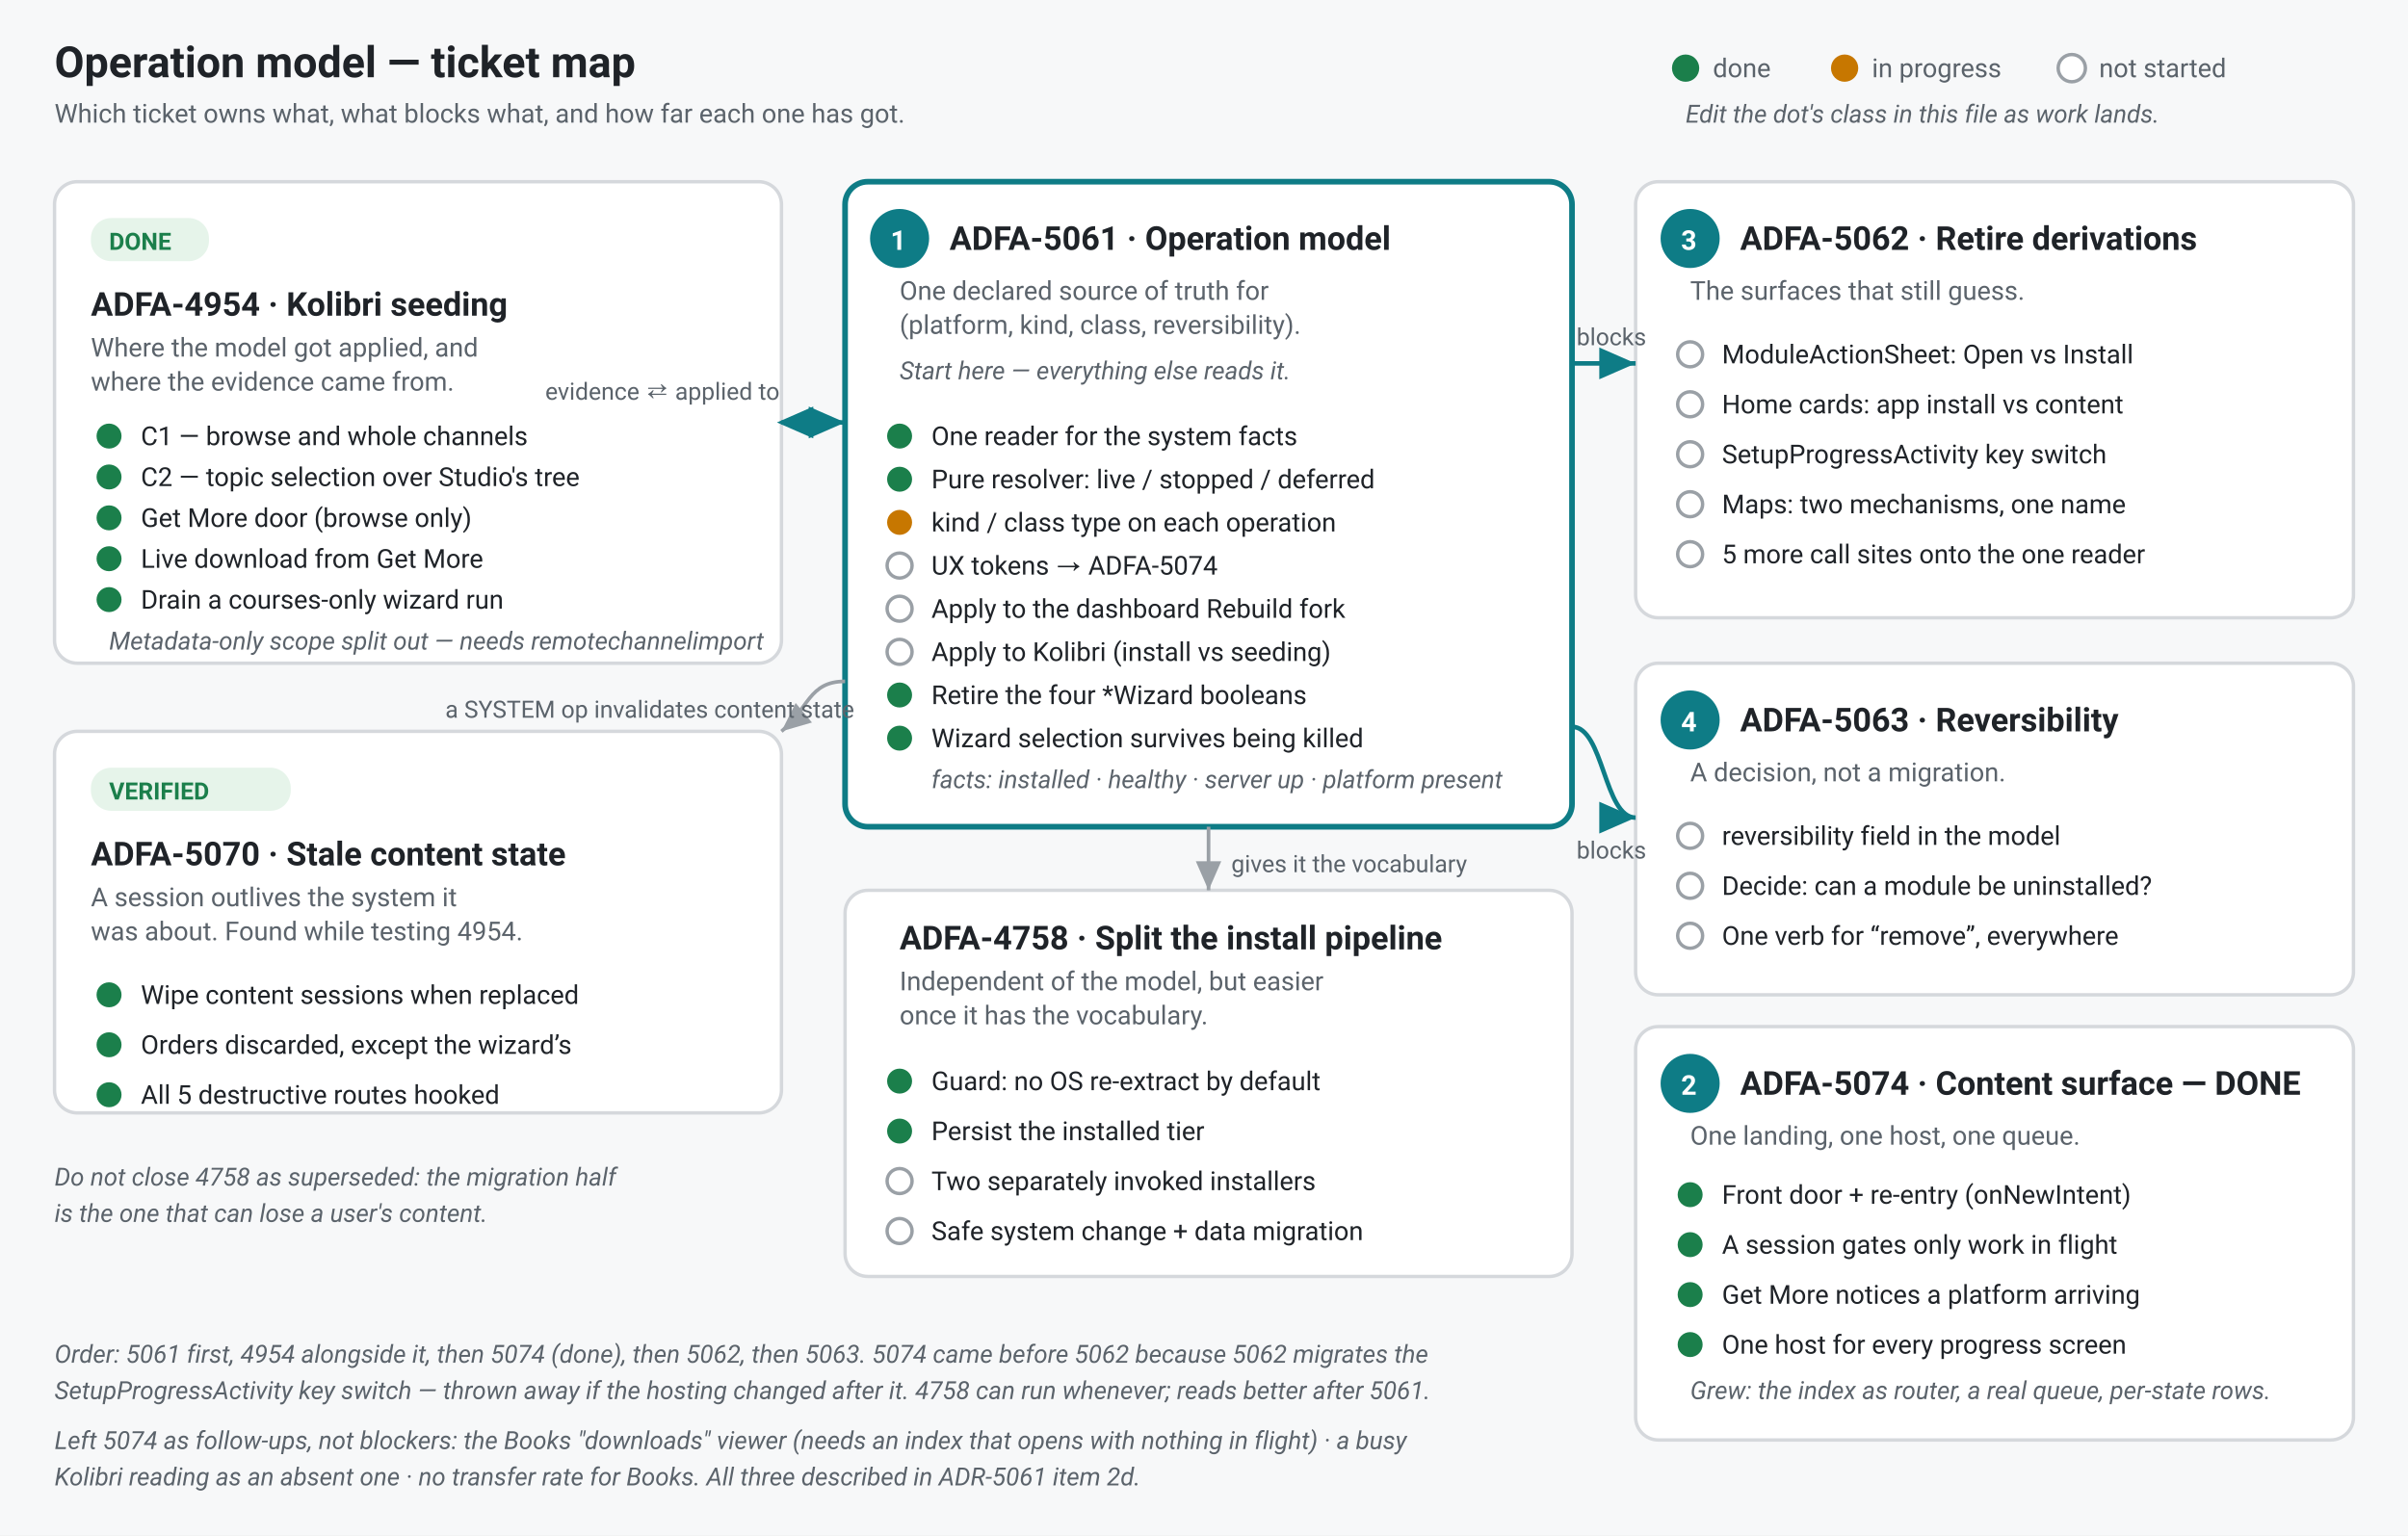
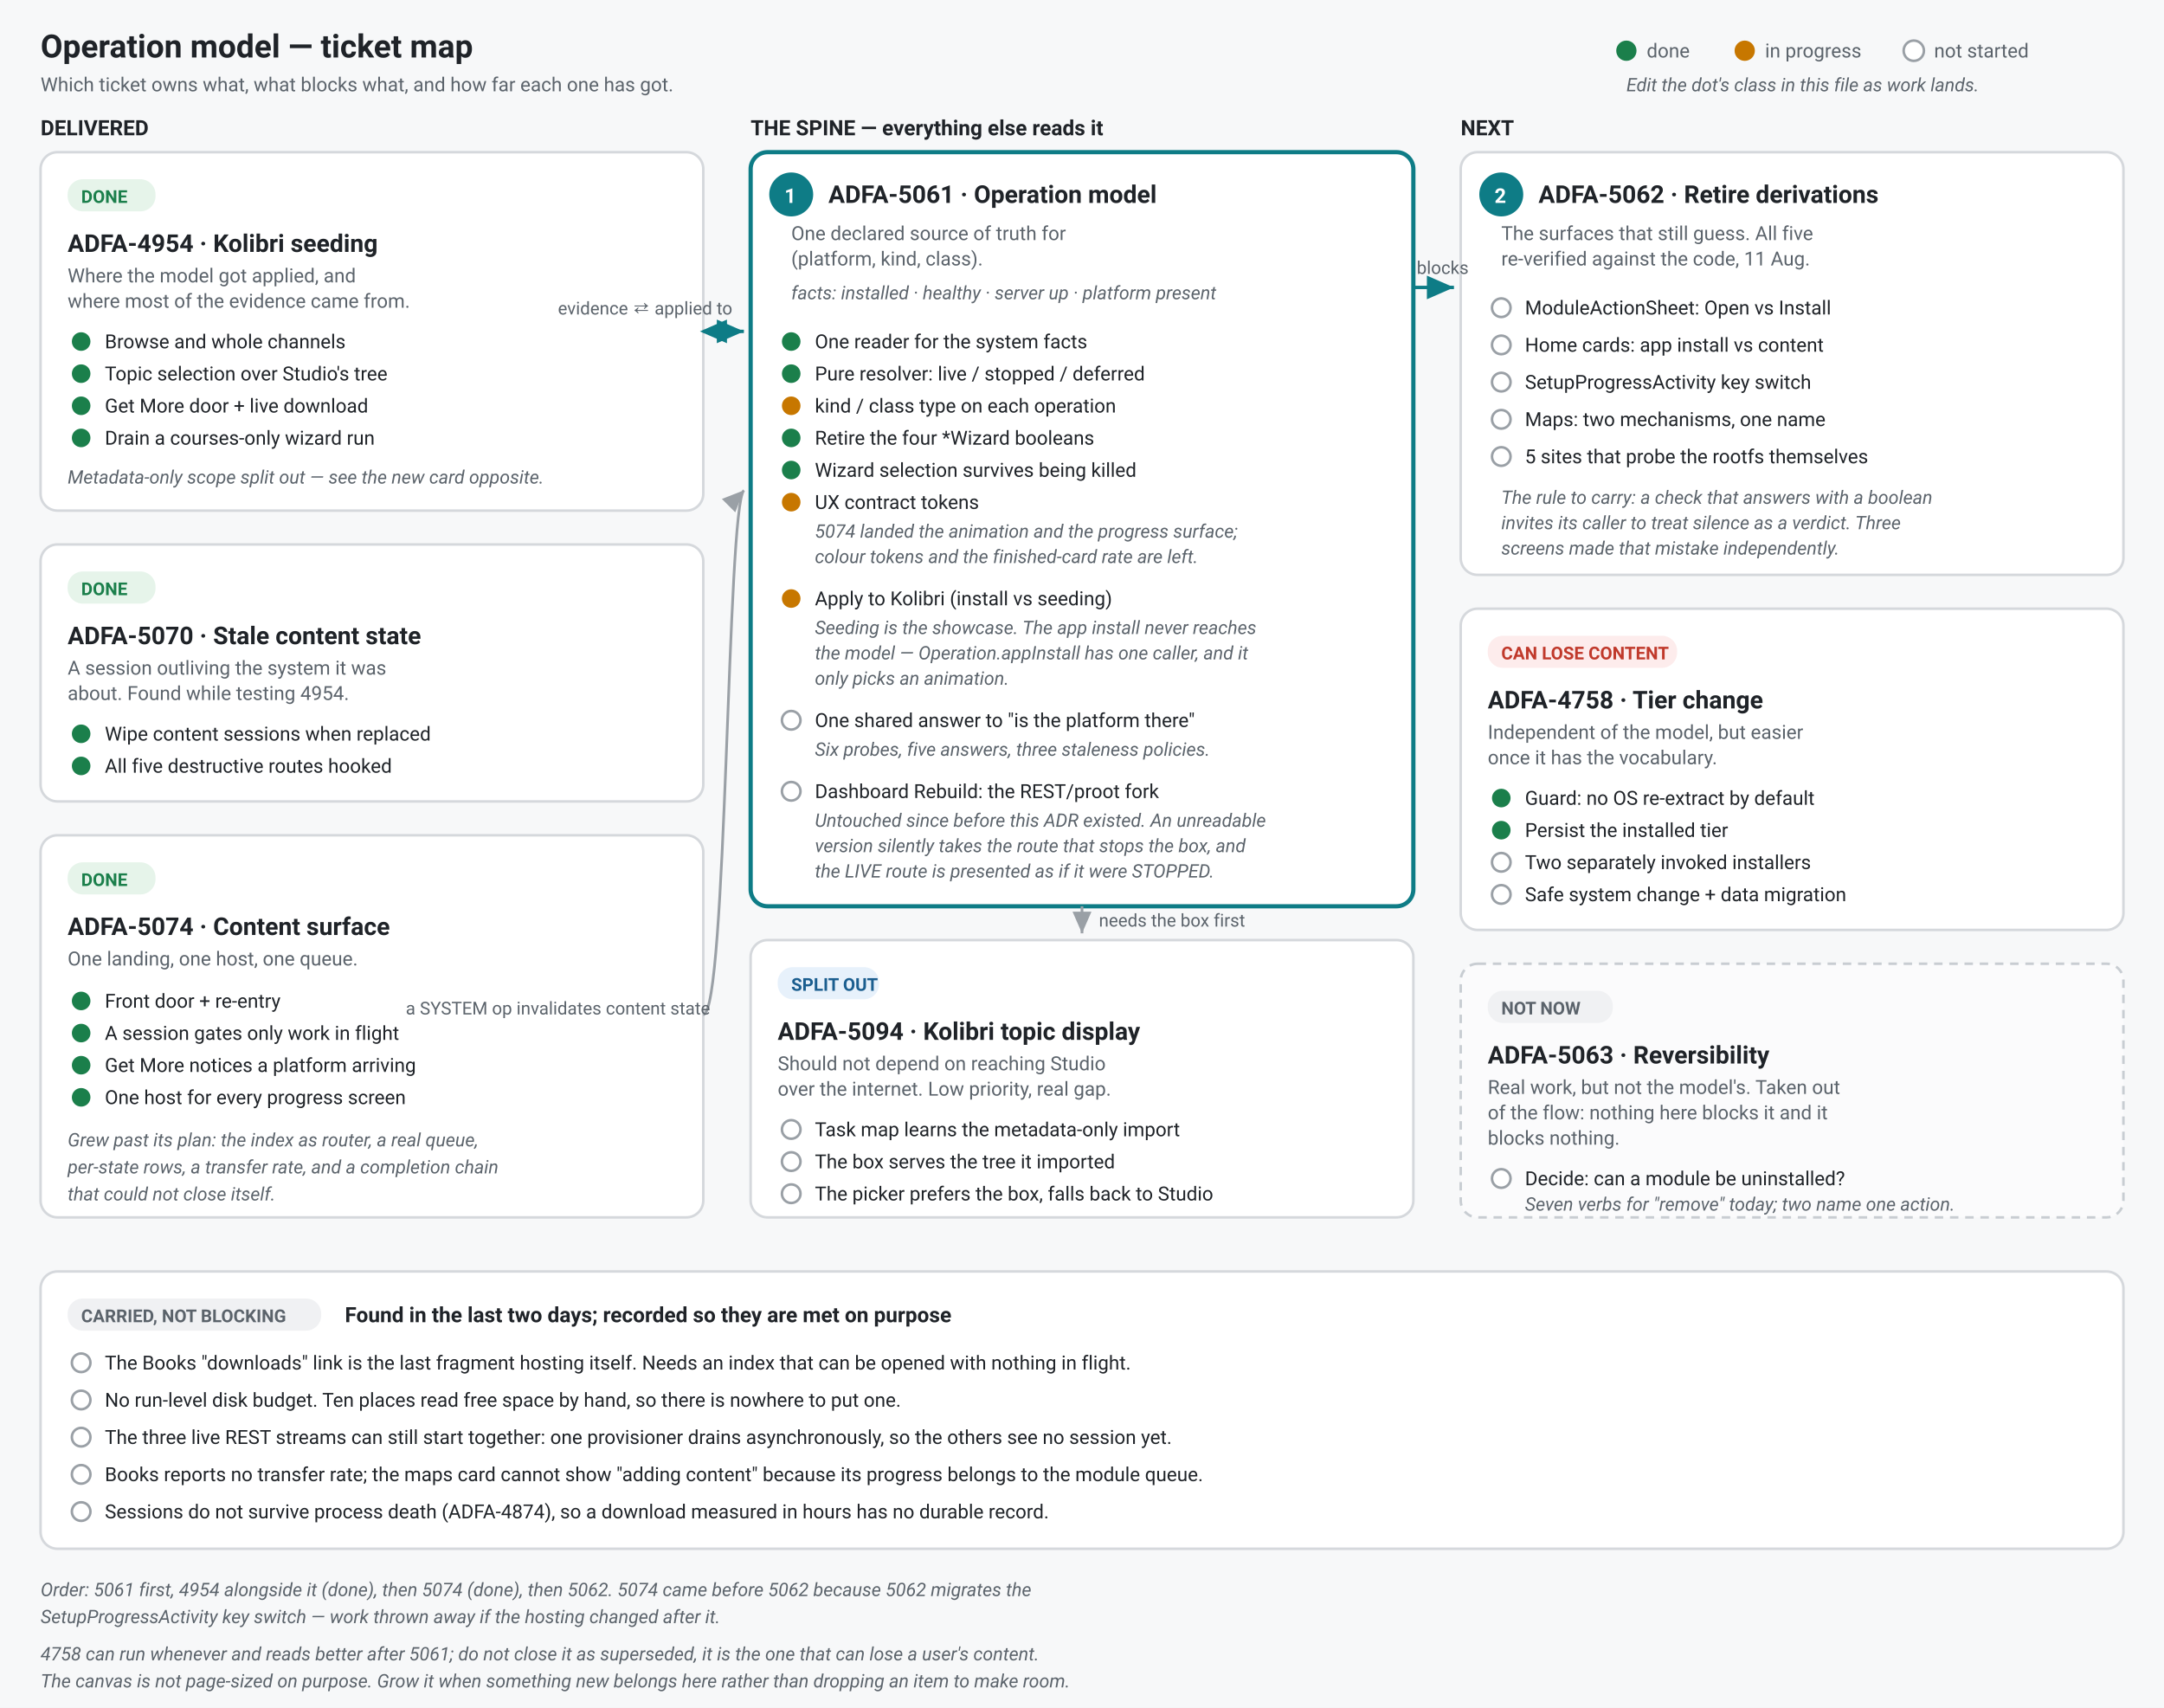
- <svg xmlns="http://www.w3.org/2000/svg" viewBox="0 0 1060 676" width="1060" height="676" font-family="Segoe UI, Roboto, Helvetica, Arial, sans-serif">
+ <svg xmlns="http://www.w3.org/2000/svg" viewBox="0 0 1280 1010" width="1280" height="1010" font-family="Segoe UI, Roboto, Helvetica, Arial, sans-serif">
  <style>
  .bg    { fill: #F7F8F9; }
  .card  { fill: #FFFFFF; stroke: #D5D8DC; stroke-width: 1.5; rx: 10; }
  .card-hi { fill: #FFFFFF; stroke: #0E7C86; stroke-width: 2.5; rx: 10; }
+   .card-park { fill: #FBFBFC; stroke: #C8CDD2; stroke-width: 1.5; stroke-dasharray: 5 4; rx: 10; }
  .h1    { font-size: 19px; font-weight: 700; fill: #1F2328; }
  .h2    { font-size: 14.5px; font-weight: 700; fill: #1F2328; }
+   .h3    { font-size: 12.5px; font-weight: 700; fill: #1F2328; }
  .sub   { font-size: 11.5px; fill: #5B636B; }
  .item  { font-size: 11.5px; fill: #1F2328; }
  .note  { font-size: 11px; fill: #5B636B; font-style: italic; }
  .lnk   { stroke: #9AA0A6; stroke-width: 1.6; fill: none; }
  .lnk-hi{ stroke: #0E7C86; stroke-width: 2; fill: none; }
  .lnklbl{ font-size: 10.5px; fill: #5B636B; }

  /* ---- the three states: change an item's class to move it ---- */
  .s-done { fill: #1B7F4B; stroke: none; }
  .s-doing{ fill: #C77700; stroke: none; }
  .s-todo { fill: #FFFFFF; stroke: #9AA0A6; stroke-width: 1.5; }

  .badge  { fill: #0E7C86; }
  .badgetx{ font-size: 12px; font-weight: 700; fill: #FFFFFF; }
  .chip   { rx: 9; }
  .chiptx { font-size: 10.5px; font-weight: 700; }
</style>
  <defs>
    <marker id="arw" markerWidth="9" markerHeight="9" refX="8" refY="4.5" orient="auto">
      <path d="M0,1 L8,4.5 L0,8 Z" fill="#9AA0A6" />
    </marker>
    <marker id="arwhi" markerWidth="9" markerHeight="9" refX="8" refY="4.5" orient="auto">
      <path d="M0,1 L8,4.5 L0,8 Z" fill="#0E7C86" />
    </marker>
    <marker id="arwhiS" markerWidth="9" markerHeight="9" refX="1" refY="4.5" orient="auto">
      <path d="M8,1 L0,4.5 L8,8 Z" fill="#0E7C86" />
    </marker>
  </defs>
-   <rect class="bg" x="0" y="0" width="1060" height="676" />
+   <rect class="bg" x="0" y="0" width="1280" height="1010" />
  <text class="h1" x="24" y="34">Operation model — ticket map</text>
  <text class="sub" x="24" y="54">Which ticket owns what, what blocks what, and how far each one has got.</text>
-   <circle class="s-done" cx="742" cy="30" r="6" />
-   <text class="sub" x="754" y="34">done</text>
-   <circle class="s-doing" cx="812" cy="30" r="6" />
-   <text class="sub" x="824" y="34">in progress</text>
-   <circle class="s-todo" cx="912" cy="30" r="6" />
-   <text class="sub" x="924" y="34">not started</text>
-   <text class="note" x="742" y="54">Edit the dot's class in this file as work lands.</text>
-   <rect class="card" x="24" y="80" width="320" height="212" />
-   <rect class="chip" x="40" y="96" width="52" height="19" fill="#E6F4EA" stroke="none" />
-   <text class="chiptx" x="48" y="110" fill="#1B7F4B">DONE</text>
-   <text class="h2" x="40" y="139">ADFA-4954 · Kolibri seeding</text>
-   <text class="sub" x="40" y="157">Where the model got applied, and</text>
-   <text class="sub" x="40" y="172">where the evidence came from.</text>
-   <circle class="s-done" cx="48" cy="192" r="5.5" />
-   <text class="item" x="62" y="196">C1 — browse and whole channels</text>
-   <circle class="s-done" cx="48" cy="210" r="5.5" />
-   <text class="item" x="62" y="214">C2 — topic selection over Studio's tree</text>
-   <circle class="s-done" cx="48" cy="228" r="5.5" />
-   <text class="item" x="62" y="232">Get More door (browse only)</text>
-   <circle class="s-done" cx="48" cy="246" r="5.5" />
-   <text class="item" x="62" y="250">Live download from Get More</text>
-   <circle class="s-done" cx="48" cy="264" r="5.5" />
-   <text class="item" x="62" y="268">Drain a courses-only wizard run</text>
-   <text class="note" x="48" y="286">Metadata-only scope split out — needs remotechannelimport</text>
-   <rect class="card" x="24" y="322" width="320" height="168" />
-   <rect class="chip" x="40" y="338" width="88" height="19" fill="#E6F4EA" stroke="none" />
-   <text class="chiptx" x="48" y="352" fill="#1B7F4B">VERIFIED</text>
+   <circle class="s-done" cx="962" cy="30" r="6" />
+   <text class="sub" x="974" y="34">done</text>
+   <circle class="s-doing" cx="1032" cy="30" r="6" />
+   <text class="sub" x="1044" y="34">in progress</text>
+   <circle class="s-todo" cx="1132" cy="30" r="6" />
+   <text class="sub" x="1144" y="34">not started</text>
+   <text class="note" x="962" y="54">Edit the dot's class in this file as work lands.</text>
+   <text class="h3" x="24" y="80">DELIVERED</text>
+   <rect class="card" x="24" y="90" width="392" height="212" />
+   <rect class="chip" x="40" y="106" width="52" height="19" fill="#E6F4EA" stroke="none" />
+   <text class="chiptx" x="48" y="120" fill="#1B7F4B">DONE</text>
+   <text class="h2" x="40" y="149">ADFA-4954 · Kolibri seeding</text>
+   <text class="sub" x="40" y="167">Where the model got applied, and</text>
+   <text class="sub" x="40" y="182">where most of the evidence came from.</text>
+   <circle class="s-done" cx="48" cy="202" r="5.5" />
+   <text class="item" x="62" y="206">Browse and whole channels</text>
+   <circle class="s-done" cx="48" cy="221" r="5.5" />
+   <text class="item" x="62" y="225">Topic selection over Studio's tree</text>
+   <circle class="s-done" cx="48" cy="240" r="5.5" />
+   <text class="item" x="62" y="244">Get More door + live download</text>
+   <circle class="s-done" cx="48" cy="259" r="5.5" />
+   <text class="item" x="62" y="263">Drain a courses-only wizard run</text>
+   <text class="note" x="40" y="286">Metadata-only scope split out — see the new card opposite.</text>
+   <rect class="card" x="24" y="322" width="392" height="152" />
+   <rect class="chip" x="40" y="338" width="52" height="19" fill="#E6F4EA" stroke="none" />
+   <text class="chiptx" x="48" y="352" fill="#1B7F4B">DONE</text>
  <text class="h2" x="40" y="381">ADFA-5070 · Stale content state</text>
-   <text class="sub" x="40" y="399">A session outlives the system it</text>
-   <text class="sub" x="40" y="414">was about. Found while testing 4954.</text>
-   <circle class="s-done" cx="48" cy="438" r="5.5" />
-   <text class="item" x="62" y="442">Wipe content sessions when replaced</text>
-   <circle class="s-done" cx="48" cy="460" r="5.5" />
-   <text class="item" x="62" y="464">Orders discarded, except the wizard’s</text>
-   <circle class="s-done" cx="48" cy="482" r="5.5" />
-   <text class="item" x="62" y="486">All 5 destructive routes hooked</text>
-   <rect class="card-hi" x="372" y="80" width="320" height="284" />
-   <circle class="badge" cx="396" cy="105" r="13" />
-   <text class="badgetx" x="392" y="110">1</text>
-   <text class="h2" x="418" y="110">ADFA-5061 · Operation model</text>
-   <text class="sub" x="396" y="132">One declared source of truth for</text>
-   <text class="sub" x="396" y="147">(platform, kind, class, reversibility).</text>
-   <text class="note" x="396" y="167">Start here — everything else reads it.</text>
-   <circle class="s-done" cx="396" cy="192" r="5.5" />
-   <text class="item" x="410" y="196">One reader for the system facts</text>
-   <circle class="s-done" cx="396" cy="211" r="5.5" />
-   <text class="item" x="410" y="215">Pure resolver: live / stopped / deferred</text>
-   <circle class="s-doing" cx="396" cy="230" r="5.5" />
-   <text class="item" x="410" y="234">kind / class type on each operation</text>
-   <circle class="s-todo" cx="396" cy="249" r="5.5" />
-   <text class="item" x="410" y="253">UX tokens → ADFA-5074</text>
-   <circle class="s-todo" cx="396" cy="268" r="5.5" />
-   <text class="item" x="410" y="272">Apply to the dashboard Rebuild fork</text>
-   <circle class="s-todo" cx="396" cy="287" r="5.5" />
-   <text class="item" x="410" y="291">Apply to Kolibri (install vs seeding)</text>
-   <circle class="s-done" cx="396" cy="306" r="5.5" />
-   <text class="item" x="410" y="310">Retire the four *Wizard booleans</text>
-   <circle class="s-done" cx="396" cy="325" r="5.5" />
-   <text class="item" x="410" y="329">Wizard selection survives being killed</text>
-   <text class="note" x="410" y="347">facts: installed · healthy · server up · platform present</text>
-   <rect class="card" x="720" y="80" width="316" height="192" />
-   <circle class="badge" cx="744" cy="105" r="13" />
-   <text class="badgetx" x="740" y="110">3</text>
-   <text class="h2" x="766" y="110">ADFA-5062 · Retire derivations</text>
-   <text class="sub" x="744" y="132">The surfaces that still guess.</text>
-   <circle class="s-todo" cx="744" cy="156" r="5.5" />
-   <text class="item" x="758" y="160">ModuleActionSheet: Open vs Install</text>
-   <circle class="s-todo" cx="744" cy="178" r="5.5" />
-   <text class="item" x="758" y="182">Home cards: app install vs content</text>
-   <circle class="s-todo" cx="744" cy="200" r="5.5" />
-   <text class="item" x="758" y="204">SetupProgressActivity key switch</text>
-   <circle class="s-todo" cx="744" cy="222" r="5.5" />
-   <text class="item" x="758" y="226">Maps: two mechanisms, one name</text>
-   <circle class="s-todo" cx="744" cy="244" r="5.5" />
-   <text class="item" x="758" y="248">5 more call sites onto the one reader</text>
-   <rect class="card" x="720" y="292" width="316" height="146" />
-   <circle class="badge" cx="744" cy="317" r="13" />
-   <text class="badgetx" x="740" y="322">4</text>
-   <text class="h2" x="766" y="322">ADFA-5063 · Reversibility</text>
-   <text class="sub" x="744" y="344">A decision, not a migration.</text>
-   <circle class="s-todo" cx="744" cy="368" r="5.5" />
-   <text class="item" x="758" y="372">reversibility field in the model</text>
-   <circle class="s-todo" cx="744" cy="390" r="5.5" />
-   <text class="item" x="758" y="394">Decide: can a module be uninstalled?</text>
-   <circle class="s-todo" cx="744" cy="412" r="5.5" />
-   <text class="item" x="758" y="416">One verb for “remove”, everywhere</text>
-   <rect class="card" x="372" y="392" width="320" height="170" />
-   <text class="h2" x="396" y="418">ADFA-4758 · Split the install pipeline</text>
-   <text class="sub" x="396" y="436">Independent of the model, but easier</text>
-   <text class="sub" x="396" y="451">once it has the vocabulary.</text>
-   <circle class="s-done" cx="396" cy="476" r="5.5" />
-   <text class="item" x="410" y="480">Guard: no OS re-extract by default</text>
-   <circle class="s-done" cx="396" cy="498" r="5.5" />
-   <text class="item" x="410" y="502">Persist the installed tier</text>
-   <circle class="s-todo" cx="396" cy="520" r="5.5" />
-   <text class="item" x="410" y="524">Two separately invoked installers</text>
-   <circle class="s-todo" cx="396" cy="542" r="5.5" />
-   <text class="item" x="410" y="546">Safe system change + data migration</text>
-   <rect class="card" x="720" y="452" width="316" height="182" />
-   <circle class="badge" cx="744" cy="477" r="13" />
-   <text class="badgetx" x="740" y="482">2</text>
-   <text class="h2" x="766" y="482">ADFA-5074 · Content surface — DONE</text>
-   <text class="sub" x="744" y="504">One landing, one host, one queue.</text>
-   <circle class="s-done" cx="744" cy="526" r="5.5" />
-   <text class="item" x="758" y="530">Front door + re-entry (onNewIntent)</text>
-   <circle class="s-done" cx="744" cy="548" r="5.5" />
-   <text class="item" x="758" y="552">A session gates only work in flight</text>
-   <circle class="s-done" cx="744" cy="570" r="5.5" />
-   <text class="item" x="758" y="574">Get More notices a platform arriving</text>
-   <circle class="s-done" cx="744" cy="592" r="5.5" />
-   <text class="item" x="758" y="596">One host for every progress screen</text>
-   <text class="note" x="744" y="616">Grew: the index as router, a real queue, per-state rows.</text>
-   <text class="note" x="24" y="522">Do not close 4758 as superseded: the migration half</text>
-   <text class="note" x="24" y="538">is the one that can lose a user's content.</text>
-   <path class="lnk-hi" d="M344,186 L372,186" marker-end="url(#arwhi)" marker-start="url(#arwhiS)" />
-   <text class="lnklbl" x="240" y="176">evidence ⇄ applied to</text>
-   <path class="lnk-hi" d="M692,160 L720,160" marker-end="url(#arwhi)" />
-   <text class="lnklbl" x="694" y="152">blocks</text>
-   <path class="lnk-hi" d="M692,320 C706,320 706,360 720,360" marker-end="url(#arwhi)" />
-   <text class="lnklbl" x="694" y="378">blocks</text>
-   <path class="lnk" d="M532,364 L532,392" marker-end="url(#arw)" />
-   <text class="lnklbl" x="542" y="384">gives it the vocabulary</text>
-   <path class="lnk" d="M372,300 C356,300 356,312 344,322" marker-end="url(#arw)" />
-   <text class="lnklbl" x="196" y="316">a SYSTEM op invalidates content state</text>
-   <text class="note" x="24" y="600">Order: 5061 first, 4954 alongside it, then 5074 (done), then 5062, then 5063. 5074 came before 5062 because 5062 migrates the</text>
-   <text class="note" x="24" y="616">SetupProgressActivity key switch — thrown away if the hosting changed after it. 4758 can run whenever; reads better after 5061.</text>
-   <text class="note" x="24" y="638">Left 5074 as follow-ups, not blockers: the Books "downloads" viewer (needs an index that opens with nothing in flight) · a busy</text>
-   <text class="note" x="24" y="654">Kolibri reading as an absent one · no transfer rate for Books. All three described in ADR-5061 item 2d.</text>
+   <text class="sub" x="40" y="399">A session outliving the system it was</text>
+   <text class="sub" x="40" y="414">about. Found while testing 4954.</text>
+   <circle class="s-done" cx="48" cy="434" r="5.5" />
+   <text class="item" x="62" y="438">Wipe content sessions when replaced</text>
+   <circle class="s-done" cx="48" cy="453" r="5.5" />
+   <text class="item" x="62" y="457">All five destructive routes hooked</text>
+   <rect class="card" x="24" y="494" width="392" height="226" />
+   <rect class="chip" x="40" y="510" width="52" height="19" fill="#E6F4EA" stroke="none" />
+   <text class="chiptx" x="48" y="524" fill="#1B7F4B">DONE</text>
+   <text class="h2" x="40" y="553">ADFA-5074 · Content surface</text>
+   <text class="sub" x="40" y="571">One landing, one host, one queue.</text>
+   <circle class="s-done" cx="48" cy="592" r="5.5" />
+   <text class="item" x="62" y="596">Front door + re-entry</text>
+   <circle class="s-done" cx="48" cy="611" r="5.5" />
+   <text class="item" x="62" y="615">A session gates only work in flight</text>
+   <circle class="s-done" cx="48" cy="630" r="5.5" />
+   <text class="item" x="62" y="634">Get More notices a platform arriving</text>
+   <circle class="s-done" cx="48" cy="649" r="5.5" />
+   <text class="item" x="62" y="653">One host for every progress screen</text>
+   <text class="note" x="40" y="678">Grew past its plan: the index as router, a real queue,</text>
+   <text class="note" x="40" y="694">per-state rows, a transfer rate, and a completion chain</text>
+   <text class="note" x="40" y="710">that could not close itself.</text>
+   <text class="h3" x="444" y="80">THE SPINE — everything else reads it</text>
+   <rect class="card-hi" x="444" y="90" width="392" height="446" />
+   <circle class="badge" cx="468" cy="115" r="13" />
+   <text class="badgetx" x="464" y="120">1</text>
+   <text class="h2" x="490" y="120">ADFA-5061 · Operation model</text>
+   <text class="sub" x="468" y="142">One declared source of truth for</text>
+   <text class="sub" x="468" y="157">(platform, kind, class).</text>
+   <text class="note" x="468" y="177">facts: installed · healthy · server up · platform present</text>
+   <circle class="s-done" cx="468" cy="202" r="5.5" />
+   <text class="item" x="482" y="206">One reader for the system facts</text>
+   <circle class="s-done" cx="468" cy="221" r="5.5" />
+   <text class="item" x="482" y="225">Pure resolver: live / stopped / deferred</text>
+   <circle class="s-doing" cx="468" cy="240" r="5.5" />
+   <text class="item" x="482" y="244">kind / class type on each operation</text>
+   <circle class="s-done" cx="468" cy="259" r="5.5" />
+   <text class="item" x="482" y="263">Retire the four *Wizard booleans</text>
+   <circle class="s-done" cx="468" cy="278" r="5.5" />
+   <text class="item" x="482" y="282">Wizard selection survives being killed</text>
+   <circle class="s-doing" cx="468" cy="297" r="5.5" />
+   <text class="item" x="482" y="301">UX contract tokens</text>
+   <text class="note" x="482" y="318">5074 landed the animation and the progress surface;</text>
+   <text class="note" x="482" y="333">colour tokens and the finished-card rate are left.</text>
+   <circle class="s-doing" cx="468" cy="354" r="5.5" />
+   <text class="item" x="482" y="358">Apply to Kolibri (install vs seeding)</text>
+   <text class="note" x="482" y="375">Seeding is the showcase. The app install never reaches</text>
+   <text class="note" x="482" y="390">the model — Operation.appInstall has one caller, and it</text>
+   <text class="note" x="482" y="405">only picks an animation.</text>
+   <circle class="s-todo" cx="468" cy="426" r="5.5" />
+   <text class="item" x="482" y="430">One shared answer to "is the platform there"</text>
+   <text class="note" x="482" y="447">Six probes, five answers, three staleness policies.</text>
+   <circle class="s-todo" cx="468" cy="468" r="5.5" />
+   <text class="item" x="482" y="472">Dashboard Rebuild: the REST/proot fork</text>
+   <text class="note" x="482" y="489">Untouched since before this ADR existed. An unreadable</text>
+   <text class="note" x="482" y="504">version silently takes the route that stops the box, and</text>
+   <text class="note" x="482" y="519">the LIVE route is presented as if it were STOPPED.</text>
+   <rect class="card" x="444" y="556" width="392" height="164" />
+   <rect class="chip" x="460" y="572" width="60" height="19" fill="#E7F1FB" stroke="none" />
+   <text class="chiptx" x="468" y="586" fill="#1B5E8F">SPLIT OUT</text>
+   <text class="h2" x="460" y="615">ADFA-5094 · Kolibri topic display</text>
+   <text class="sub" x="460" y="633">Should not depend on reaching Studio</text>
+   <text class="sub" x="460" y="648">over the internet. Low priority, real gap.</text>
+   <circle class="s-todo" cx="468" cy="668" r="5.5" />
+   <text class="item" x="482" y="672">Task map learns the metadata-only import</text>
+   <circle class="s-todo" cx="468" cy="687" r="5.5" />
+   <text class="item" x="482" y="691">The box serves the tree it imported</text>
+   <circle class="s-todo" cx="468" cy="706" r="5.5" />
+   <text class="item" x="482" y="710">The picker prefers the box, falls back to Studio</text>
+   <text class="h3" x="864" y="80">NEXT</text>
+   <rect class="card" x="864" y="90" width="392" height="250" />
+   <circle class="badge" cx="888" cy="115" r="13" />
+   <text class="badgetx" x="884" y="120">2</text>
+   <text class="h2" x="910" y="120">ADFA-5062 · Retire derivations</text>
+   <text class="sub" x="888" y="142">The surfaces that still guess. All five</text>
+   <text class="sub" x="888" y="157">re-verified against the code, 11 Aug.</text>
+   <circle class="s-todo" cx="888" cy="182" r="5.5" />
+   <text class="item" x="902" y="186">ModuleActionSheet: Open vs Install</text>
+   <circle class="s-todo" cx="888" cy="204" r="5.5" />
+   <text class="item" x="902" y="208">Home cards: app install vs content</text>
+   <circle class="s-todo" cx="888" cy="226" r="5.5" />
+   <text class="item" x="902" y="230">SetupProgressActivity key switch</text>
+   <circle class="s-todo" cx="888" cy="248" r="5.5" />
+   <text class="item" x="902" y="252">Maps: two mechanisms, one name</text>
+   <circle class="s-todo" cx="888" cy="270" r="5.5" />
+   <text class="item" x="902" y="274">5 sites that probe the rootfs themselves</text>
+   <text class="note" x="888" y="298">The rule to carry: a check that answers with a boolean</text>
+   <text class="note" x="888" y="313">invites its caller to treat silence as a verdict. Three</text>
+   <text class="note" x="888" y="328">screens made that mistake independently.</text>
+   <rect class="card" x="864" y="360" width="392" height="190" />
+   <rect class="chip" x="880" y="376" width="112" height="19" fill="#FDECEC" stroke="none" />
+   <text class="chiptx" x="888" y="390" fill="#C0392B">CAN LOSE CONTENT</text>
+   <text class="h2" x="880" y="419">ADFA-4758 · Tier change</text>
+   <text class="sub" x="880" y="437">Independent of the model, but easier</text>
+   <text class="sub" x="880" y="452">once it has the vocabulary.</text>
+   <circle class="s-done" cx="888" cy="472" r="5.5" />
+   <text class="item" x="902" y="476">Guard: no OS re-extract by default</text>
+   <circle class="s-done" cx="888" cy="491" r="5.5" />
+   <text class="item" x="902" y="495">Persist the installed tier</text>
+   <circle class="s-todo" cx="888" cy="510" r="5.5" />
+   <text class="item" x="902" y="514">Two separately invoked installers</text>
+   <circle class="s-todo" cx="888" cy="529" r="5.5" />
+   <text class="item" x="902" y="533">Safe system change + data migration</text>
+   <rect class="card-park" x="864" y="570" width="392" height="150" />
+   <rect class="chip" x="880" y="586" width="74" height="19" fill="#F0F1F3" stroke="none" />
+   <text class="chiptx" x="888" y="600" fill="#5B636B">NOT NOW</text>
+   <text class="h2" x="880" y="629">ADFA-5063 · Reversibility</text>
+   <text class="sub" x="880" y="647">Real work, but not the model's. Taken out</text>
+   <text class="sub" x="880" y="662">of the flow: nothing here blocks it and it</text>
+   <text class="sub" x="880" y="677">blocks nothing.</text>
+   <circle class="s-todo" cx="888" cy="697" r="5.5" />
+   <text class="item" x="902" y="701">Decide: can a module be uninstalled?</text>
+   <text class="note" x="902" y="716">Seven verbs for "remove" today; two name one action.</text>
+   <path class="lnk-hi" d="M416,196 L440,196" marker-end="url(#arwhi)" marker-start="url(#arwhiS)" />
+   <text class="lnklbl" x="330" y="186">evidence ⇄ applied to</text>
+   <path class="lnk-hi" d="M836,170 L860,170" marker-end="url(#arwhi)" />
+   <text class="lnklbl" x="838" y="162">blocks</text>
+   <path class="lnk" d="M640,536 L640,552" marker-end="url(#arw)" />
+   <text class="lnklbl" x="650" y="548">needs the box first</text>
+   <path class="lnk" d="M416,600 C430,600 430,300 440,290" marker-end="url(#arw)" />
+   <text class="lnklbl" x="240" y="600">a SYSTEM op invalidates content state</text>
+   <rect class="card" x="24" y="752" width="1232" height="164" />
+   <rect class="chip" x="40" y="768" width="150" height="19" fill="#F0F1F3" stroke="none" />
+   <text class="chiptx" x="48" y="782" fill="#5B636B">CARRIED, NOT BLOCKING</text>
+   <text class="h3" x="204" y="782">Found in the last two days; recorded so they are met on purpose</text>
+   <circle class="s-todo" cx="48" cy="806" r="5.5" />
+   <text class="item" x="62" y="810">The Books "downloads" link is the last fragment hosting itself. Needs an index that can be opened with nothing in flight.</text>
+   <circle class="s-todo" cx="48" cy="828" r="5.5" />
+   <text class="item" x="62" y="832">No run-level disk budget. Ten places read free space by hand, so there is nowhere to put one.</text>
+   <circle class="s-todo" cx="48" cy="850" r="5.5" />
+   <text class="item" x="62" y="854">The three live REST streams can still start together: one provisioner drains asynchronously, so the others see no session yet.</text>
+   <circle class="s-todo" cx="48" cy="872" r="5.5" />
+   <text class="item" x="62" y="876">Books reports no transfer rate; the maps card cannot show "adding content" because its progress belongs to the module queue.</text>
+   <circle class="s-todo" cx="48" cy="894" r="5.5" />
+   <text class="item" x="62" y="898">Sessions do not survive process death (ADFA-4874), so a download measured in hours has no durable record.</text>
+   <text class="note" x="24" y="944">Order: 5061 first, 4954 alongside it (done), then 5074 (done), then 5062. 5074 came before 5062 because 5062 migrates the</text>
+   <text class="note" x="24" y="960">SetupProgressActivity key switch — work thrown away if the hosting changed after it.</text>
+   <text class="note" x="24" y="982">4758 can run whenever and reads better after 5061; do not close it as superseded, it is the one that can lose a user's content.</text>
+   <text class="note" x="24" y="998">The canvas is not page-sized on purpose. Grow it when something new belongs here rather than dropping an item to make room.</text>
</svg>
